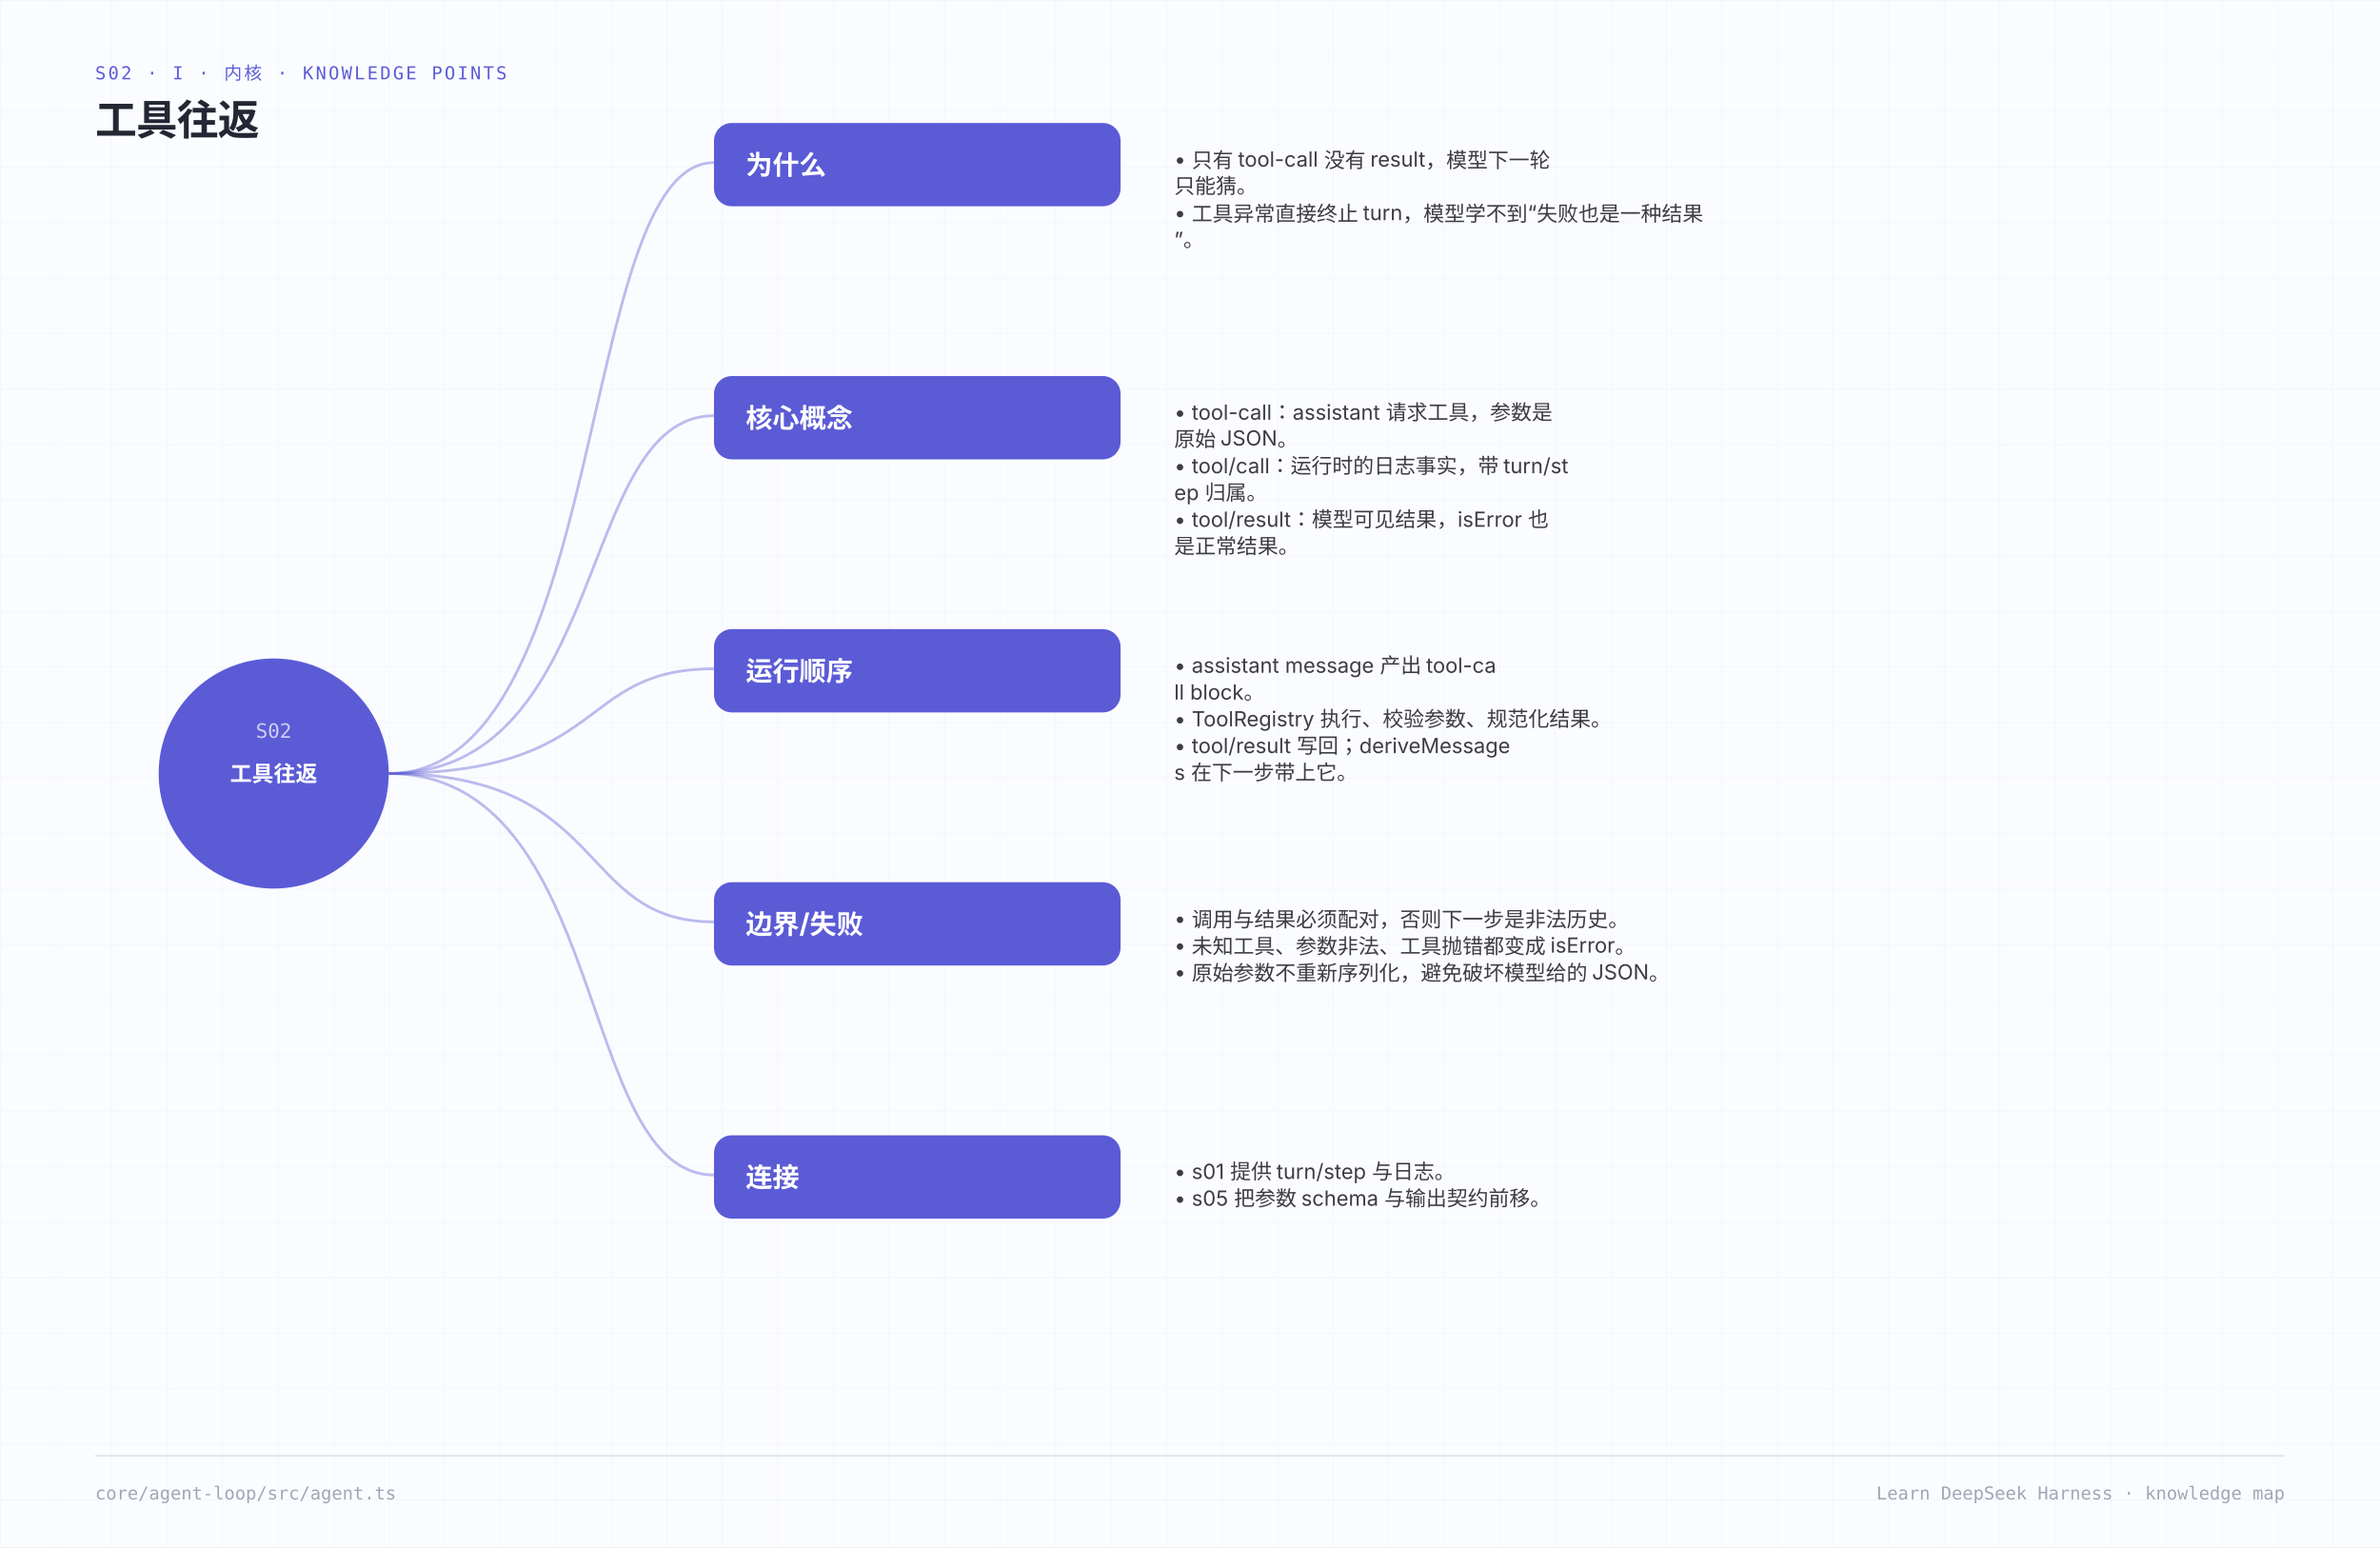
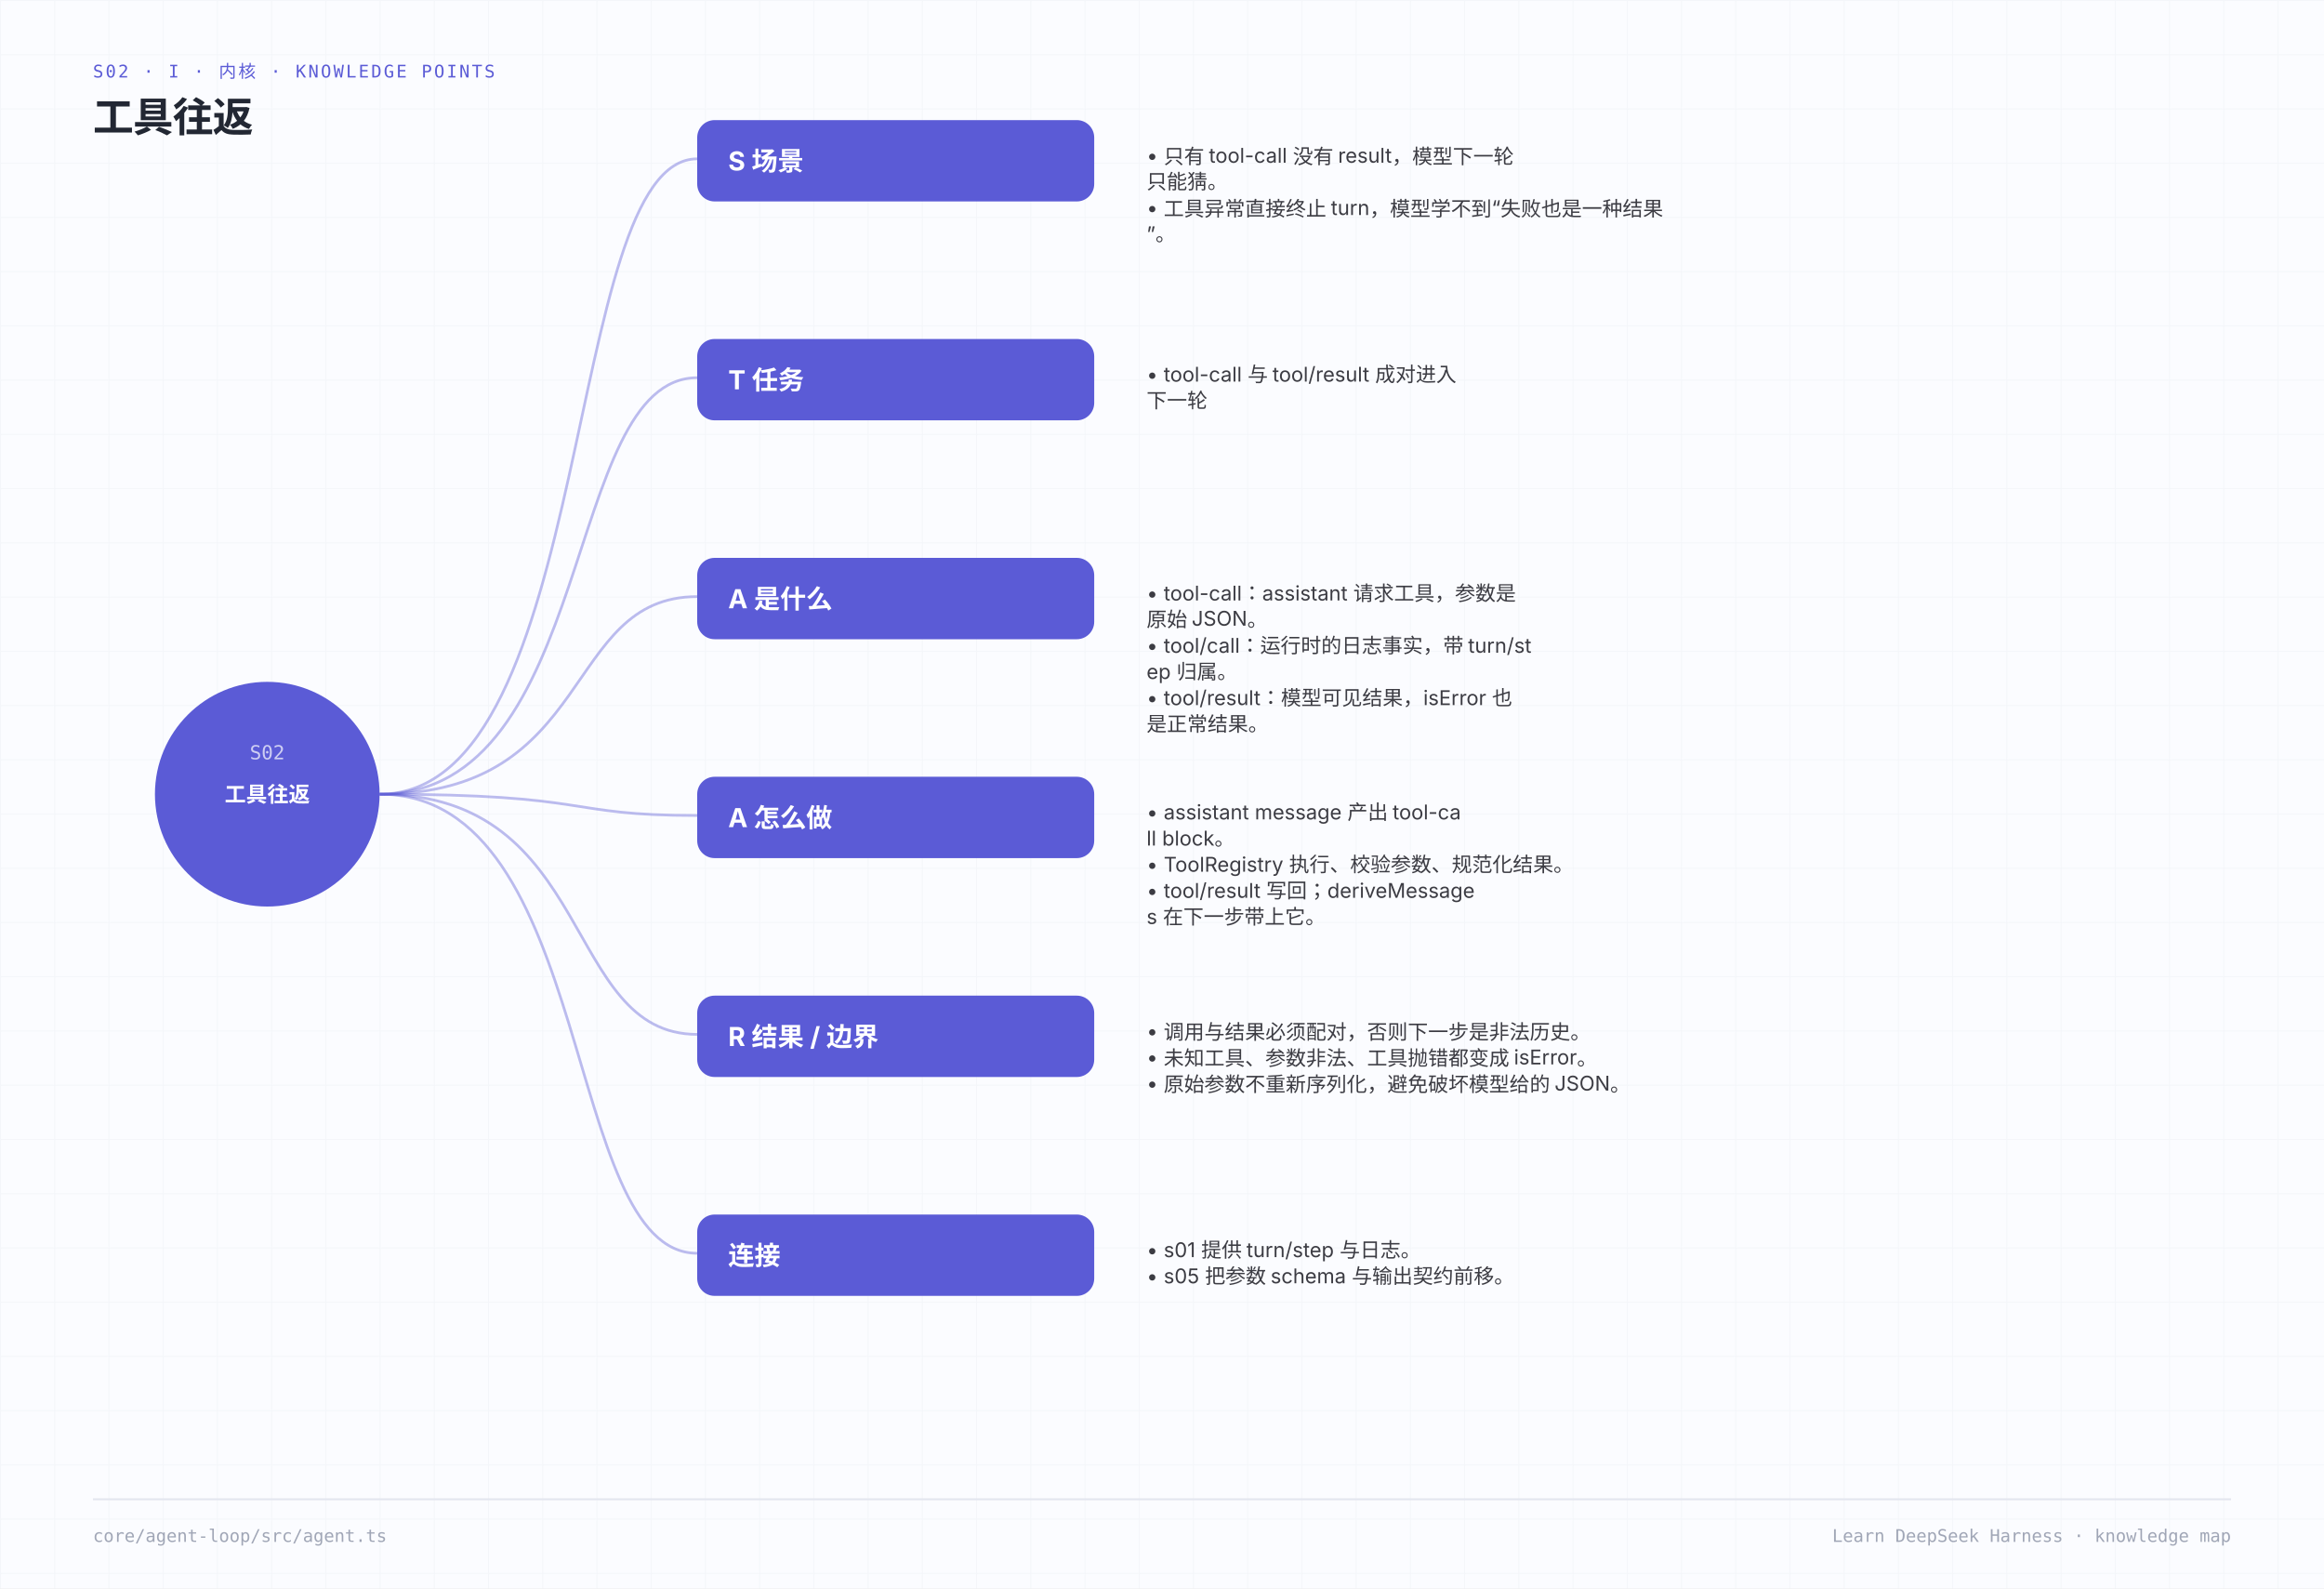
- <svg xmlns="http://www.w3.org/2000/svg" width="1200" height="780" viewBox="0 0 1200 780" role="img" aria-labelledby="title">
+ <svg xmlns="http://www.w3.org/2000/svg" width="1200" height="820" viewBox="0 0 1200 820" role="img" aria-labelledby="title">
  <defs>
    <pattern id="g" width="28" height="28" patternUnits="userSpaceOnUse">
      <path d="M28 0H0V28" fill="none" stroke="#303a63" stroke-opacity=".035" />
    </pattern>
  </defs>
-   <rect width="1200" height="780" fill="#fbfcff" />
-   <rect width="1200" height="780" fill="url(#g)" />
+   <rect width="1200" height="820" fill="#fbfcff" />
+   <rect width="1200" height="820" fill="url(#g)" />
  <text x="48" y="40" font-size="9" letter-spacing=".12em" fill="#5b5bd6" font-family="SFMono-Regular,Consolas,monospace">S02 · I · 内核 · KNOWLEDGE POINTS</text>
  <text x="48" y="68" font-size="21" font-weight="750" fill="#222733" letter-spacing="-.02em" font-family="-apple-system,BlinkMacSystemFont,'Segoe UI','Noto Sans SC',sans-serif">工具往返</text>
-   <circle cx="138" cy="390" r="58" fill="#5b5bd6" />
-   <text x="138" y="372" text-anchor="middle" font-size="10" fill="rgba(255,255,255,.7)" font-family="SFMono-Regular,Consolas,monospace">S02</text>
-   <text x="138" y="394" font-size="11" font-weight="700" fill="#fff" text-anchor="middle" font-family="-apple-system,BlinkMacSystemFont,'Segoe UI','Noto Sans SC',sans-serif">工具往返</text>
-   <path d="M196 390 C308 390 290 82 360 82" fill="none" stroke="#5b5bd6" stroke-opacity=".4" stroke-width="1.4" />
+   <circle cx="138" cy="410" r="58" fill="#5b5bd6" />
+   <text x="138" y="392" text-anchor="middle" font-size="10" fill="rgba(255,255,255,.7)" font-family="SFMono-Regular,Consolas,monospace">S02</text>
+   <text x="138" y="414" font-size="11" font-weight="700" fill="#fff" text-anchor="middle" font-family="-apple-system,BlinkMacSystemFont,'Segoe UI','Noto Sans SC',sans-serif">工具往返</text>
+   <path d="M196 410 C308 410 290 82 360 82" fill="none" stroke="#5b5bd6" stroke-opacity=".4" stroke-width="1.4" />
  <rect x="360" y="62" width="205" height="42" rx="9" fill="#5b5bd6" />
-   <text x="376" y="88" font-size="13.5" font-weight="700" fill="#fff" font-family="-apple-system,BlinkMacSystemFont,'Segoe UI','Noto Sans SC',sans-serif">为什么</text>
+   <text x="376" y="88" font-size="13.5" font-weight="700" fill="#fff" font-family="-apple-system,BlinkMacSystemFont,'Segoe UI','Noto Sans SC',sans-serif">S 场景</text>
  <text x="592" y="84" font-size="10.5" font-weight="400" fill="#3c3c43" text-anchor="start" font-family="-apple-system,BlinkMacSystemFont,'Segoe UI','Noto Sans SC',sans-serif">• 只有 tool-call 没有 result，模型下一轮</text>
  <text x="592" y="97.5" font-size="10.5" font-weight="400" fill="#3c3c43" text-anchor="start" font-family="-apple-system,BlinkMacSystemFont,'Segoe UI','Noto Sans SC',sans-serif">  只能猜。</text>
  <text x="592" y="111" font-size="10.5" font-weight="400" fill="#3c3c43" text-anchor="start" font-family="-apple-system,BlinkMacSystemFont,'Segoe UI','Noto Sans SC',sans-serif">• 工具异常直接终止 turn，模型学不到“失败也是一种结果</text>
  <text x="592" y="124.5" font-size="10.5" font-weight="400" fill="#3c3c43" text-anchor="start" font-family="-apple-system,BlinkMacSystemFont,'Segoe UI','Noto Sans SC',sans-serif">  ”。</text>
-   <path d="M196 390 C308 390 290 209.6 360 209.6" fill="none" stroke="#5b5bd6" stroke-opacity=".4" stroke-width="1.4" />
-   <rect x="360" y="189.6" width="205" height="42" rx="9" fill="#5b5bd6" />
-   <text x="376" y="215.6" font-size="13.5" font-weight="700" fill="#fff" font-family="-apple-system,BlinkMacSystemFont,'Segoe UI','Noto Sans SC',sans-serif">核心概念</text>
-   <text x="592" y="211.6" font-size="10.5" font-weight="400" fill="#3c3c43" text-anchor="start" font-family="-apple-system,BlinkMacSystemFont,'Segoe UI','Noto Sans SC',sans-serif">• tool-call：assistant 请求工具，参数是</text>
-   <text x="592" y="225.1" font-size="10.5" font-weight="400" fill="#3c3c43" text-anchor="start" font-family="-apple-system,BlinkMacSystemFont,'Segoe UI','Noto Sans SC',sans-serif">  原始 JSON。</text>
-   <text x="592" y="238.6" font-size="10.5" font-weight="400" fill="#3c3c43" text-anchor="start" font-family="-apple-system,BlinkMacSystemFont,'Segoe UI','Noto Sans SC',sans-serif">• tool/call：运行时的日志事实，带 turn/st</text>
-   <text x="592" y="252.1" font-size="10.5" font-weight="400" fill="#3c3c43" text-anchor="start" font-family="-apple-system,BlinkMacSystemFont,'Segoe UI','Noto Sans SC',sans-serif">  ep 归属。</text>
-   <text x="592" y="265.6" font-size="10.5" font-weight="400" fill="#3c3c43" text-anchor="start" font-family="-apple-system,BlinkMacSystemFont,'Segoe UI','Noto Sans SC',sans-serif">• tool/result：模型可见结果，isError 也</text>
-   <text x="592" y="279.1" font-size="10.5" font-weight="400" fill="#3c3c43" text-anchor="start" font-family="-apple-system,BlinkMacSystemFont,'Segoe UI','Noto Sans SC',sans-serif">  是正常结果。</text>
-   <path d="M196 390 C308 390 290 337.2 360 337.2" fill="none" stroke="#5b5bd6" stroke-opacity=".4" stroke-width="1.4" />
-   <rect x="360" y="317.2" width="205" height="42" rx="9" fill="#5b5bd6" />
-   <text x="376" y="343.2" font-size="13.5" font-weight="700" fill="#fff" font-family="-apple-system,BlinkMacSystemFont,'Segoe UI','Noto Sans SC',sans-serif">运行顺序</text>
-   <text x="592" y="339.2" font-size="10.5" font-weight="400" fill="#3c3c43" text-anchor="start" font-family="-apple-system,BlinkMacSystemFont,'Segoe UI','Noto Sans SC',sans-serif">• assistant message 产出 tool-ca</text>
-   <text x="592" y="352.7" font-size="10.5" font-weight="400" fill="#3c3c43" text-anchor="start" font-family="-apple-system,BlinkMacSystemFont,'Segoe UI','Noto Sans SC',sans-serif">  ll block。</text>
-   <text x="592" y="366.2" font-size="10.5" font-weight="400" fill="#3c3c43" text-anchor="start" font-family="-apple-system,BlinkMacSystemFont,'Segoe UI','Noto Sans SC',sans-serif">• ToolRegistry 执行、校验参数、规范化结果。</text>
-   <text x="592" y="379.7" font-size="10.5" font-weight="400" fill="#3c3c43" text-anchor="start" font-family="-apple-system,BlinkMacSystemFont,'Segoe UI','Noto Sans SC',sans-serif">• tool/result 写回；deriveMessage</text>
-   <text x="592" y="393.2" font-size="10.5" font-weight="400" fill="#3c3c43" text-anchor="start" font-family="-apple-system,BlinkMacSystemFont,'Segoe UI','Noto Sans SC',sans-serif">  s 在下一步带上它。</text>
-   <path d="M196 390 C308 390 290 464.8 360 464.8" fill="none" stroke="#5b5bd6" stroke-opacity=".4" stroke-width="1.4" />
-   <rect x="360" y="444.8" width="205" height="42" rx="9" fill="#5b5bd6" />
-   <text x="376" y="470.8" font-size="13.5" font-weight="700" fill="#fff" font-family="-apple-system,BlinkMacSystemFont,'Segoe UI','Noto Sans SC',sans-serif">边界/失败</text>
-   <text x="592" y="466.8" font-size="10.5" font-weight="400" fill="#3c3c43" text-anchor="start" font-family="-apple-system,BlinkMacSystemFont,'Segoe UI','Noto Sans SC',sans-serif">• 调用与结果必须配对，否则下一步是非法历史。</text>
-   <text x="592" y="480.3" font-size="10.5" font-weight="400" fill="#3c3c43" text-anchor="start" font-family="-apple-system,BlinkMacSystemFont,'Segoe UI','Noto Sans SC',sans-serif">• 未知工具、参数非法、工具抛错都变成 isError。</text>
-   <text x="592" y="493.8" font-size="10.5" font-weight="400" fill="#3c3c43" text-anchor="start" font-family="-apple-system,BlinkMacSystemFont,'Segoe UI','Noto Sans SC',sans-serif">• 原始参数不重新序列化，避免破坏模型给的 JSON。</text>
-   <path d="M196 390 C308 390 290 592.4 360 592.4" fill="none" stroke="#5b5bd6" stroke-opacity=".4" stroke-width="1.4" />
-   <rect x="360" y="572.4" width="205" height="42" rx="9" fill="#5b5bd6" />
-   <text x="376" y="598.4" font-size="13.5" font-weight="700" fill="#fff" font-family="-apple-system,BlinkMacSystemFont,'Segoe UI','Noto Sans SC',sans-serif">连接</text>
-   <text x="592" y="594.4" font-size="10.5" font-weight="400" fill="#3c3c43" text-anchor="start" font-family="-apple-system,BlinkMacSystemFont,'Segoe UI','Noto Sans SC',sans-serif">• s01 提供 turn/step 与日志。</text>
-   <text x="592" y="607.9" font-size="10.5" font-weight="400" fill="#3c3c43" text-anchor="start" font-family="-apple-system,BlinkMacSystemFont,'Segoe UI','Noto Sans SC',sans-serif">• s05 把参数 schema 与输出契约前移。</text>
-   <line x1="48" y1="734" x2="1152" y2="734" stroke="#e3e6ef" />
-   <text x="48" y="756" font-size="9" fill="#a0a6b6" font-family="SFMono-Regular,Consolas,monospace">core/agent-loop/src/agent.ts</text>
-   <text x="1152" y="756" text-anchor="end" font-size="9" fill="#a0a6b6" font-family="SFMono-Regular,Consolas,monospace">Learn DeepSeek Harness · knowledge map</text>
+   <path d="M196 410 C308 410 290 195 360 195" fill="none" stroke="#5b5bd6" stroke-opacity=".4" stroke-width="1.4" />
+   <rect x="360" y="175" width="205" height="42" rx="9" fill="#5b5bd6" />
+   <text x="376" y="201" font-size="13.5" font-weight="700" fill="#fff" font-family="-apple-system,BlinkMacSystemFont,'Segoe UI','Noto Sans SC',sans-serif">T 任务</text>
+   <text x="592" y="197" font-size="10.5" font-weight="400" fill="#3c3c43" text-anchor="start" font-family="-apple-system,BlinkMacSystemFont,'Segoe UI','Noto Sans SC',sans-serif">• tool-call 与 tool/result 成对进入</text>
+   <text x="592" y="210.5" font-size="10.5" font-weight="400" fill="#3c3c43" text-anchor="start" font-family="-apple-system,BlinkMacSystemFont,'Segoe UI','Noto Sans SC',sans-serif">  下一轮</text>
+   <path d="M196 410 C308 410 290 308 360 308" fill="none" stroke="#5b5bd6" stroke-opacity=".4" stroke-width="1.4" />
+   <rect x="360" y="288" width="205" height="42" rx="9" fill="#5b5bd6" />
+   <text x="376" y="314" font-size="13.5" font-weight="700" fill="#fff" font-family="-apple-system,BlinkMacSystemFont,'Segoe UI','Noto Sans SC',sans-serif">A 是什么</text>
+   <text x="592" y="310" font-size="10.5" font-weight="400" fill="#3c3c43" text-anchor="start" font-family="-apple-system,BlinkMacSystemFont,'Segoe UI','Noto Sans SC',sans-serif">• tool-call：assistant 请求工具，参数是</text>
+   <text x="592" y="323.5" font-size="10.5" font-weight="400" fill="#3c3c43" text-anchor="start" font-family="-apple-system,BlinkMacSystemFont,'Segoe UI','Noto Sans SC',sans-serif">  原始 JSON。</text>
+   <text x="592" y="337" font-size="10.5" font-weight="400" fill="#3c3c43" text-anchor="start" font-family="-apple-system,BlinkMacSystemFont,'Segoe UI','Noto Sans SC',sans-serif">• tool/call：运行时的日志事实，带 turn/st</text>
+   <text x="592" y="350.5" font-size="10.5" font-weight="400" fill="#3c3c43" text-anchor="start" font-family="-apple-system,BlinkMacSystemFont,'Segoe UI','Noto Sans SC',sans-serif">  ep 归属。</text>
+   <text x="592" y="364" font-size="10.5" font-weight="400" fill="#3c3c43" text-anchor="start" font-family="-apple-system,BlinkMacSystemFont,'Segoe UI','Noto Sans SC',sans-serif">• tool/result：模型可见结果，isError 也</text>
+   <text x="592" y="377.5" font-size="10.5" font-weight="400" fill="#3c3c43" text-anchor="start" font-family="-apple-system,BlinkMacSystemFont,'Segoe UI','Noto Sans SC',sans-serif">  是正常结果。</text>
+   <path d="M196 410 C308 410 290 421 360 421" fill="none" stroke="#5b5bd6" stroke-opacity=".4" stroke-width="1.4" />
+   <rect x="360" y="401" width="205" height="42" rx="9" fill="#5b5bd6" />
+   <text x="376" y="427" font-size="13.5" font-weight="700" fill="#fff" font-family="-apple-system,BlinkMacSystemFont,'Segoe UI','Noto Sans SC',sans-serif">A 怎么做</text>
+   <text x="592" y="423" font-size="10.5" font-weight="400" fill="#3c3c43" text-anchor="start" font-family="-apple-system,BlinkMacSystemFont,'Segoe UI','Noto Sans SC',sans-serif">• assistant message 产出 tool-ca</text>
+   <text x="592" y="436.5" font-size="10.5" font-weight="400" fill="#3c3c43" text-anchor="start" font-family="-apple-system,BlinkMacSystemFont,'Segoe UI','Noto Sans SC',sans-serif">  ll block。</text>
+   <text x="592" y="450" font-size="10.5" font-weight="400" fill="#3c3c43" text-anchor="start" font-family="-apple-system,BlinkMacSystemFont,'Segoe UI','Noto Sans SC',sans-serif">• ToolRegistry 执行、校验参数、规范化结果。</text>
+   <text x="592" y="463.5" font-size="10.5" font-weight="400" fill="#3c3c43" text-anchor="start" font-family="-apple-system,BlinkMacSystemFont,'Segoe UI','Noto Sans SC',sans-serif">• tool/result 写回；deriveMessage</text>
+   <text x="592" y="477" font-size="10.5" font-weight="400" fill="#3c3c43" text-anchor="start" font-family="-apple-system,BlinkMacSystemFont,'Segoe UI','Noto Sans SC',sans-serif">  s 在下一步带上它。</text>
+   <path d="M196 410 C308 410 290 534 360 534" fill="none" stroke="#5b5bd6" stroke-opacity=".4" stroke-width="1.4" />
+   <rect x="360" y="514" width="205" height="42" rx="9" fill="#5b5bd6" />
+   <text x="376" y="540" font-size="13.5" font-weight="700" fill="#fff" font-family="-apple-system,BlinkMacSystemFont,'Segoe UI','Noto Sans SC',sans-serif">R 结果 / 边界</text>
+   <text x="592" y="536" font-size="10.5" font-weight="400" fill="#3c3c43" text-anchor="start" font-family="-apple-system,BlinkMacSystemFont,'Segoe UI','Noto Sans SC',sans-serif">• 调用与结果必须配对，否则下一步是非法历史。</text>
+   <text x="592" y="549.5" font-size="10.5" font-weight="400" fill="#3c3c43" text-anchor="start" font-family="-apple-system,BlinkMacSystemFont,'Segoe UI','Noto Sans SC',sans-serif">• 未知工具、参数非法、工具抛错都变成 isError。</text>
+   <text x="592" y="563" font-size="10.5" font-weight="400" fill="#3c3c43" text-anchor="start" font-family="-apple-system,BlinkMacSystemFont,'Segoe UI','Noto Sans SC',sans-serif">• 原始参数不重新序列化，避免破坏模型给的 JSON。</text>
+   <path d="M196 410 C308 410 290 647 360 647" fill="none" stroke="#5b5bd6" stroke-opacity=".4" stroke-width="1.4" />
+   <rect x="360" y="627" width="205" height="42" rx="9" fill="#5b5bd6" />
+   <text x="376" y="653" font-size="13.5" font-weight="700" fill="#fff" font-family="-apple-system,BlinkMacSystemFont,'Segoe UI','Noto Sans SC',sans-serif">连接</text>
+   <text x="592" y="649" font-size="10.5" font-weight="400" fill="#3c3c43" text-anchor="start" font-family="-apple-system,BlinkMacSystemFont,'Segoe UI','Noto Sans SC',sans-serif">• s01 提供 turn/step 与日志。</text>
+   <text x="592" y="662.5" font-size="10.5" font-weight="400" fill="#3c3c43" text-anchor="start" font-family="-apple-system,BlinkMacSystemFont,'Segoe UI','Noto Sans SC',sans-serif">• s05 把参数 schema 与输出契约前移。</text>
+   <line x1="48" y1="774" x2="1152" y2="774" stroke="#e3e6ef" />
+   <text x="48" y="796" font-size="9" fill="#a0a6b6" font-family="SFMono-Regular,Consolas,monospace">core/agent-loop/src/agent.ts</text>
+   <text x="1152" y="796" text-anchor="end" font-size="9" fill="#a0a6b6" font-family="SFMono-Regular,Consolas,monospace">Learn DeepSeek Harness · knowledge map</text>
</svg>
